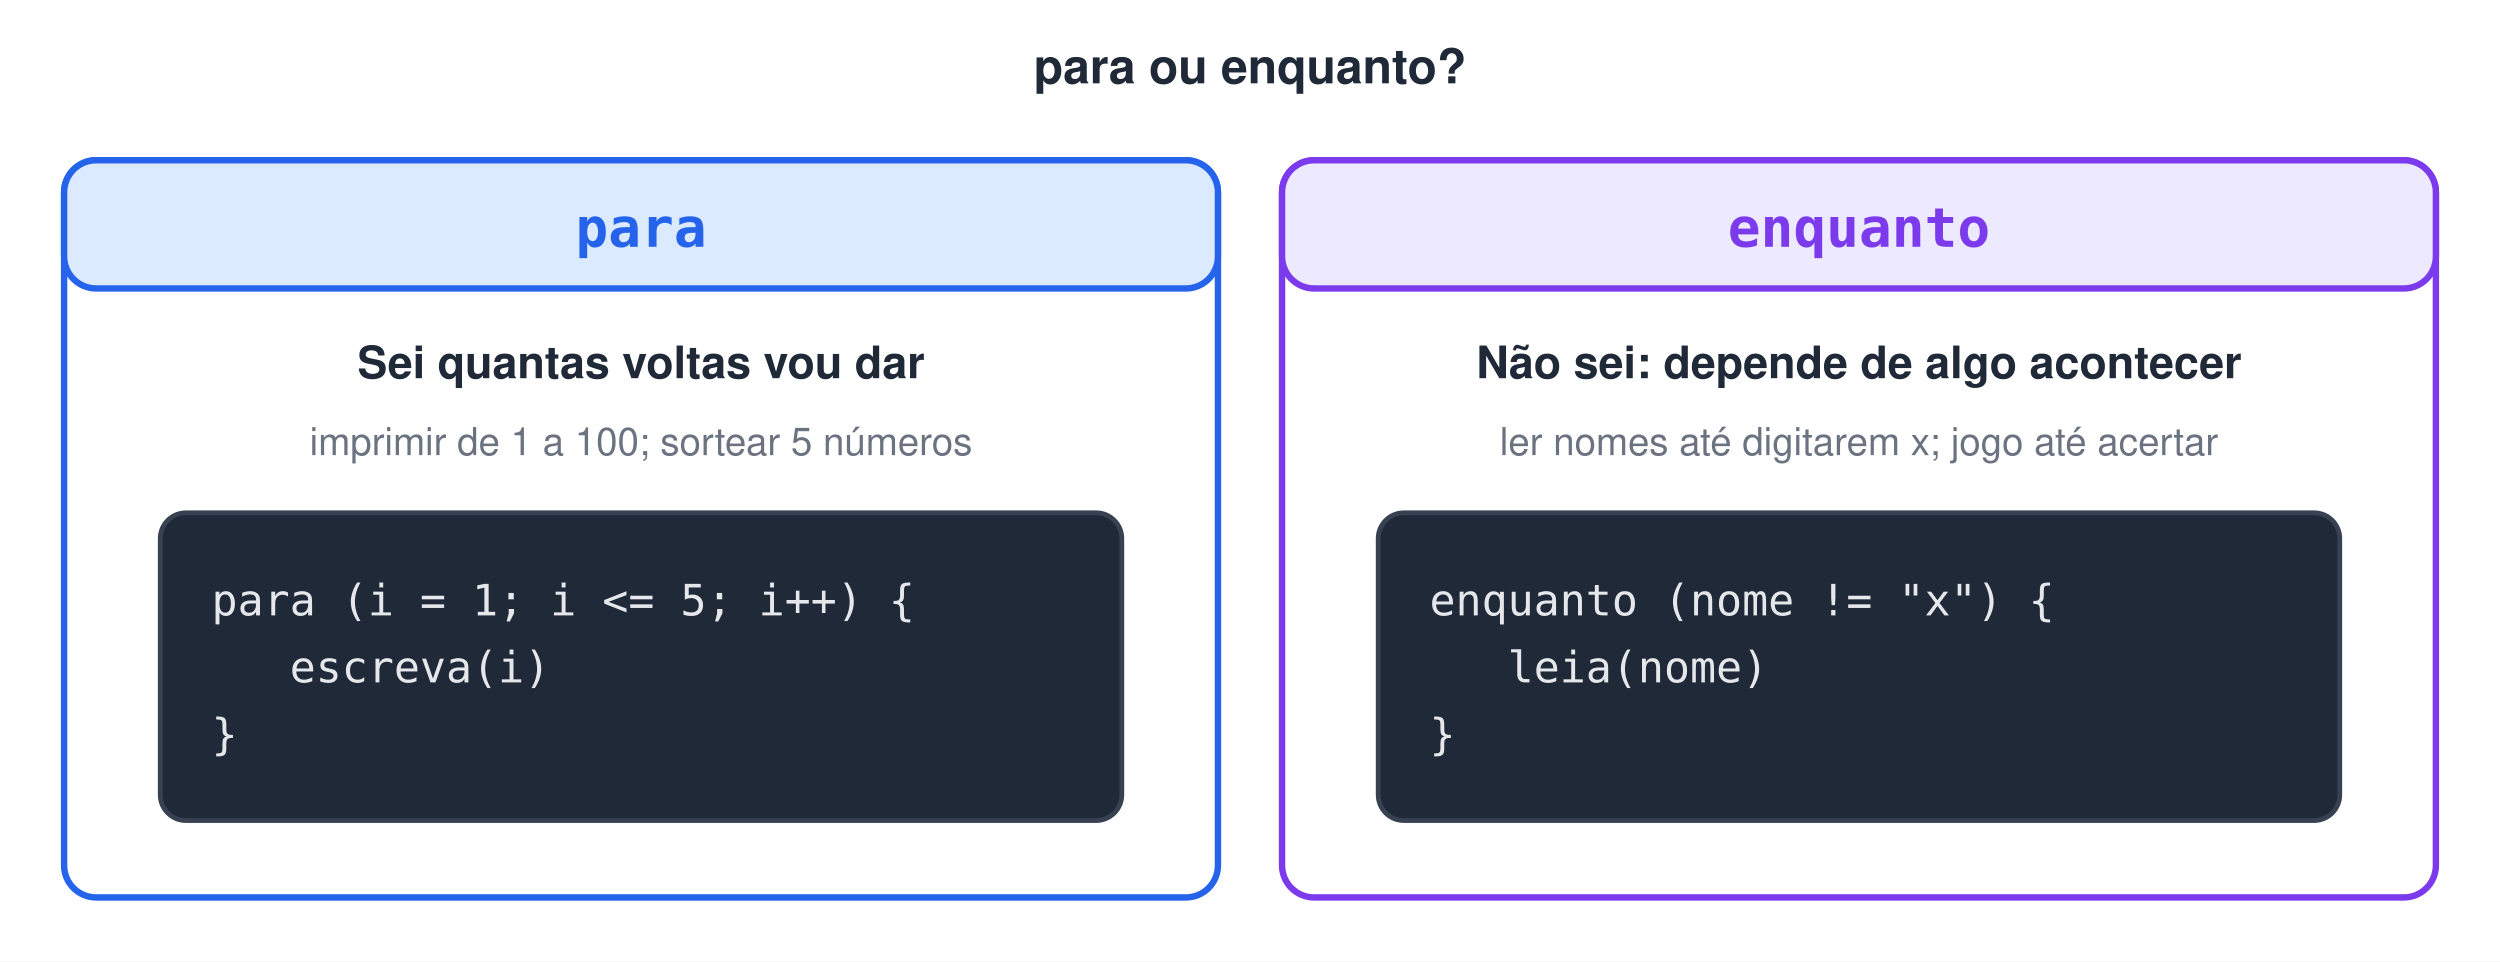
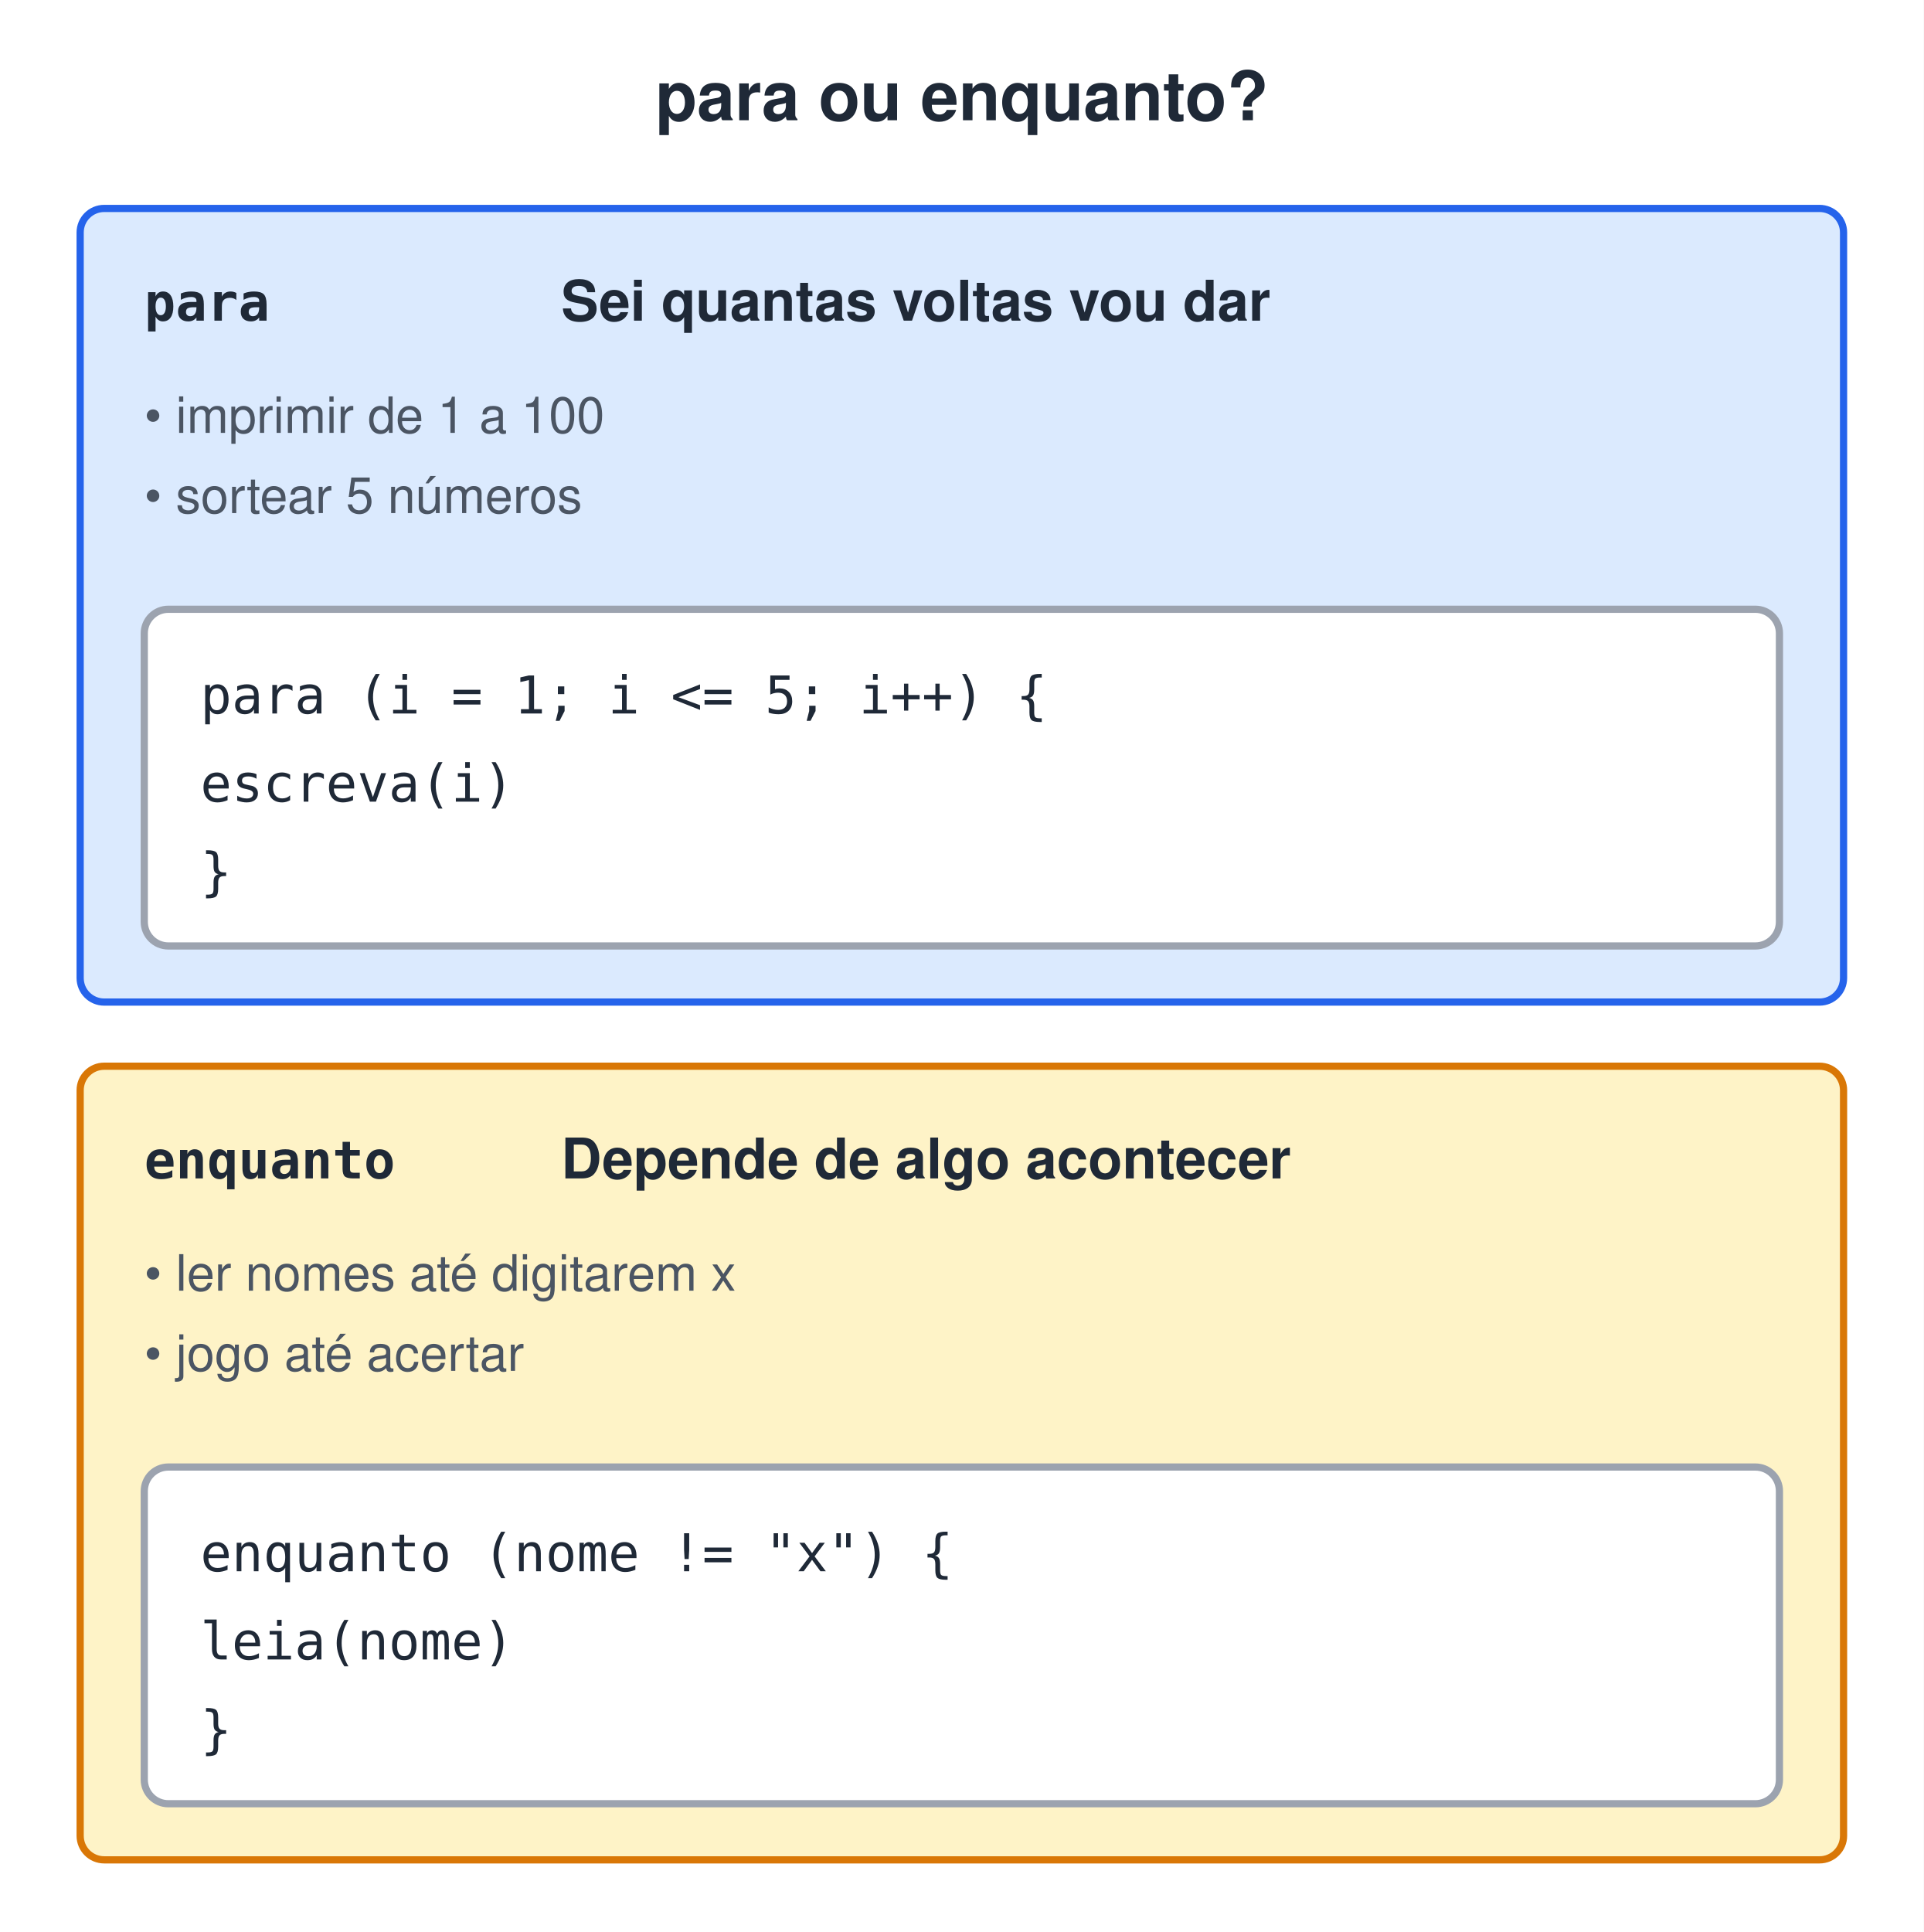
- <svg xmlns="http://www.w3.org/2000/svg" width="780" height="300" viewBox="0 0 780 300">
-   <style>text{font-family:Helvetica, Arial, 'DejaVu Sans', sans-serif}.m{font-family:Menlo, Consolas, 'DejaVu Sans Mono', monospace}</style>
-   <rect width="100%" height="100%" fill="#ffffff" />
-   <text x="390" y="26" font-size="15" font-weight="bold" fill="#1F2937" text-anchor="middle">para ou enquanto?</text>
-   <rect x="20" y="50" width="360" height="230" rx="10" fill="#fff" stroke="#2563EB" stroke-width="2" />
-   <rect x="20" y="50" width="360" height="40" rx="10" fill="#DBEAFE" stroke="#2563EB" stroke-width="2" />
-   <text x="200" y="77" class="m" font-size="17" font-weight="bold" fill="#2563EB" text-anchor="middle">para</text>
-   <text x="200" y="118" font-size="14" font-weight="bold" fill="#1F2937" text-anchor="middle">Sei quantas voltas vou dar</text>
-   <text x="200" y="142" font-size="12" fill="#6B7280" text-anchor="middle">imprimir de 1 a 100; sortear 5 números</text>
-   <rect x="50" y="160" width="300" height="96" rx="8" fill="#1F2937" stroke="#374151" stroke-width="1.5" />
-   <text x="66" y="192" class="m" font-size="13.5" fill="#E5E7EB" xml:space="preserve">para (i = 1; i &lt;= 5; i++) {</text>
-   <text x="66" y="212.9" class="m" font-size="13.5" fill="#E5E7EB" xml:space="preserve">   escreva(i)</text>
-   <text x="66" y="233.8" class="m" font-size="13.5" fill="#E5E7EB" xml:space="preserve">}</text>
-   <rect x="400" y="50" width="360" height="230" rx="10" fill="#fff" stroke="#7C3AED" stroke-width="2" />
-   <rect x="400" y="50" width="360" height="40" rx="10" fill="#EDE9FE" stroke="#7C3AED" stroke-width="2" />
-   <text x="580" y="77" class="m" font-size="17" font-weight="bold" fill="#7C3AED" text-anchor="middle">enquanto</text>
-   <text x="580" y="118" font-size="14" font-weight="bold" fill="#1F2937" text-anchor="middle">Não sei: depende de algo acontecer</text>
-   <text x="580" y="142" font-size="12" fill="#6B7280" text-anchor="middle">ler nomes até digitarem x; jogo até acertar</text>
-   <rect x="430" y="160" width="300" height="96" rx="8" fill="#1F2937" stroke="#374151" stroke-width="1.5" />
-   <text x="446" y="192" class="m" font-size="13.5" fill="#E5E7EB" xml:space="preserve">enquanto (nome != "x") {</text>
-   <text x="446" y="212.9" class="m" font-size="13.5" fill="#E5E7EB" xml:space="preserve">   leia(nome)</text>
-   <text x="446" y="233.8" class="m" font-size="13.5" fill="#E5E7EB" xml:space="preserve">}</text>
+ <svg xmlns="http://www.w3.org/2000/svg" width="480" height="482" viewBox="0 0 480 482">
+   <style>text{white-space:pre;font-family:Helvetica,Arial,sans-serif;font-size:14px;fill:#1F2937}.t{font-size:17px;font-weight:bold}.b{font-weight:bold}.m{font-family:Menlo,Consolas,monospace;font-size:13px}.s{font-size:12.5px;fill:#4B5563}.n{font-size:13px;font-style:italic;fill:#4B5563}.c{text-anchor:middle}.r{text-anchor:end}.xB{fill:#DBEAFE;stroke:#2563EB}.xG{fill:#DCFCE7;stroke:#16A34A}.xO{fill:#FEF3C7;stroke:#D97706}.xP{fill:#EDE9FE;stroke:#7C3AED}.xR{fill:#FEE2E2;stroke:#DC2626}.xY{fill:#F3F4F6;stroke:#9CA3AF}.xW{fill:#fff;stroke:#9CA3AF}.xT{fill:#CCFBF1;stroke:#0D9488}.xK{fill:#FCE7F3;stroke:#DB2777}rect,ellipse,polygon{stroke-width:1.8}.l{stroke:#6B7280;stroke-width:1.8;fill:none}.d{stroke-dasharray:5 4}</style>
+   <defs>
+     <marker id="a" viewBox="0 0 10 10" refX="9" refY="5" markerWidth="7" markerHeight="7" orient="auto-start-reverse">
+       <path d="M0,0L10,5L0,10z" fill="#6B7280" />
+     </marker>
+   </defs>
+   <rect width="100%" height="100%" fill="#fff" />
+   <text x="240.0" y="30" class="t c">para ou enquanto?</text>
+   <rect x="20" y="52" width="440" height="198" rx="6" class="xB" />
+   <text x="36" y="80" class="m b">para</text>
+   <text x="140" y="80" class="b">Sei quantas voltas vou dar</text>
+   <text x="36" y="108" class="s">• imprimir de 1 a 100</text>
+   <text x="36" y="128" class="s">• sortear 5 números</text>
+   <rect x="36" y="152" width="408" height="84" rx="6" class="xW" />
+   <text x="50" y="178" class="m">para (i = 1; i &lt;= 5; i++) {</text>
+   <text x="50" y="200" class="m">  escreva(i)</text>
+   <text x="50" y="222" class="m">}</text>
+   <rect x="20" y="266" width="440" height="198" rx="6" class="xO" />
+   <text x="36" y="294" class="m b">enquanto</text>
+   <text x="140" y="294" class="b">Depende de algo acontecer</text>
+   <text x="36" y="322" class="s">• ler nomes até digitarem x</text>
+   <text x="36" y="342" class="s">• jogo até acertar</text>
+   <rect x="36" y="366" width="408" height="84" rx="6" class="xW" />
+   <text x="50" y="392" class="m">enquanto (nome != "x") {</text>
+   <text x="50" y="414" class="m">  leia(nome)</text>
+   <text x="50" y="436" class="m">}</text>
</svg>
